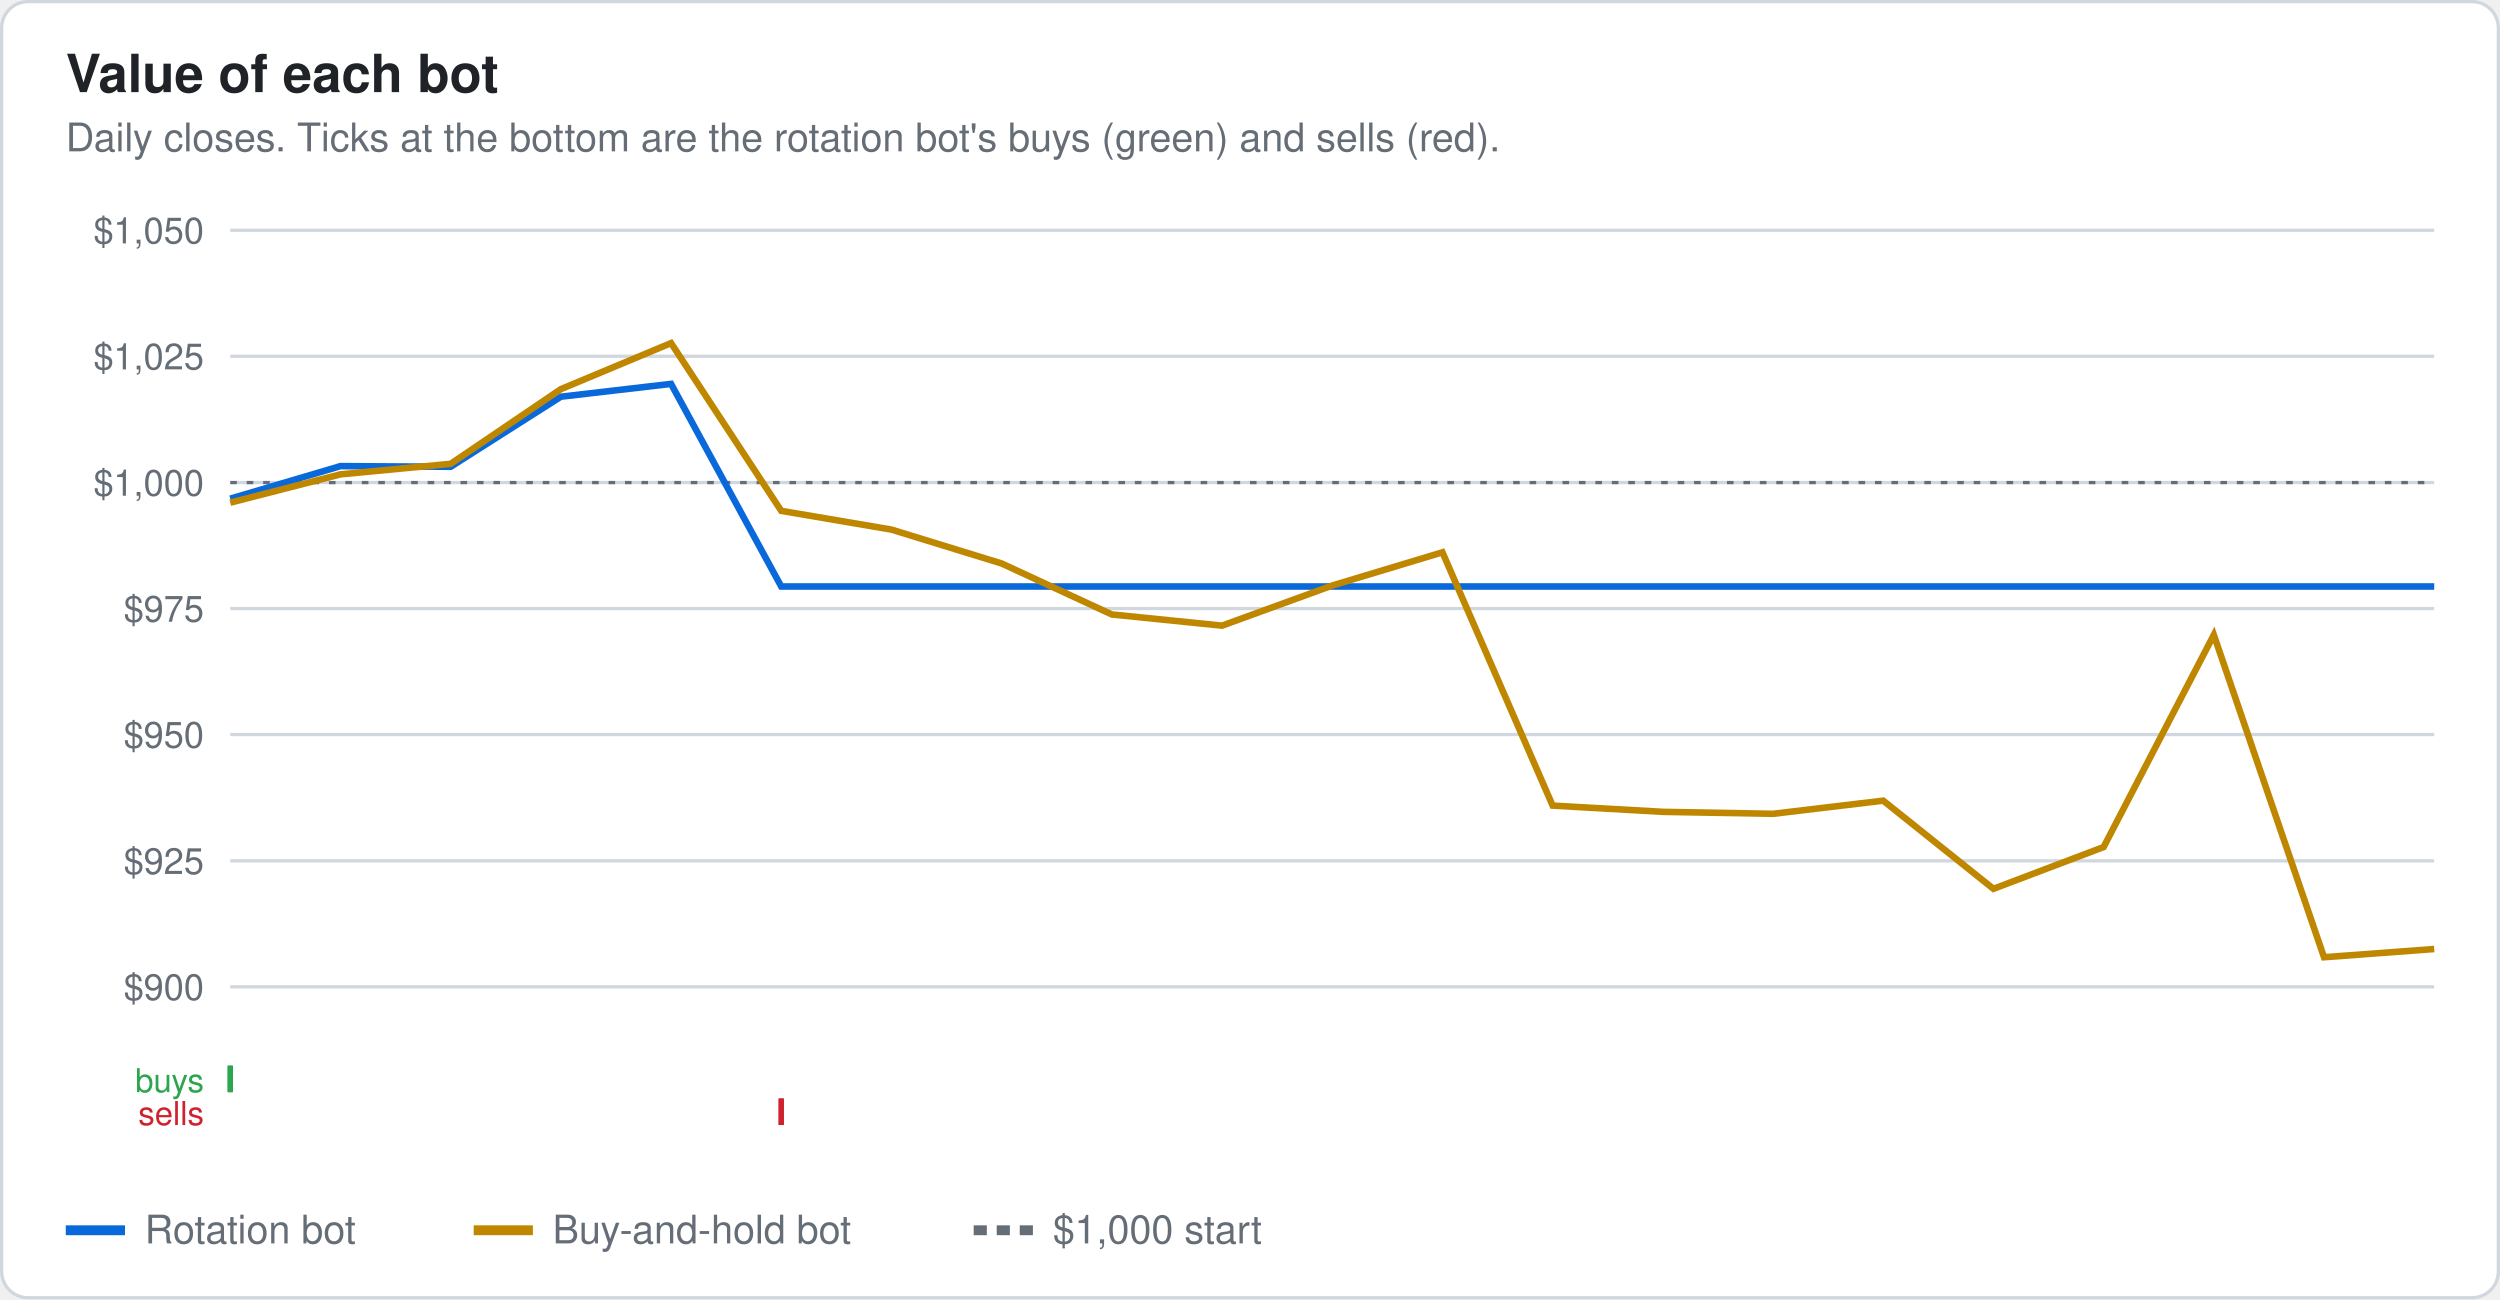
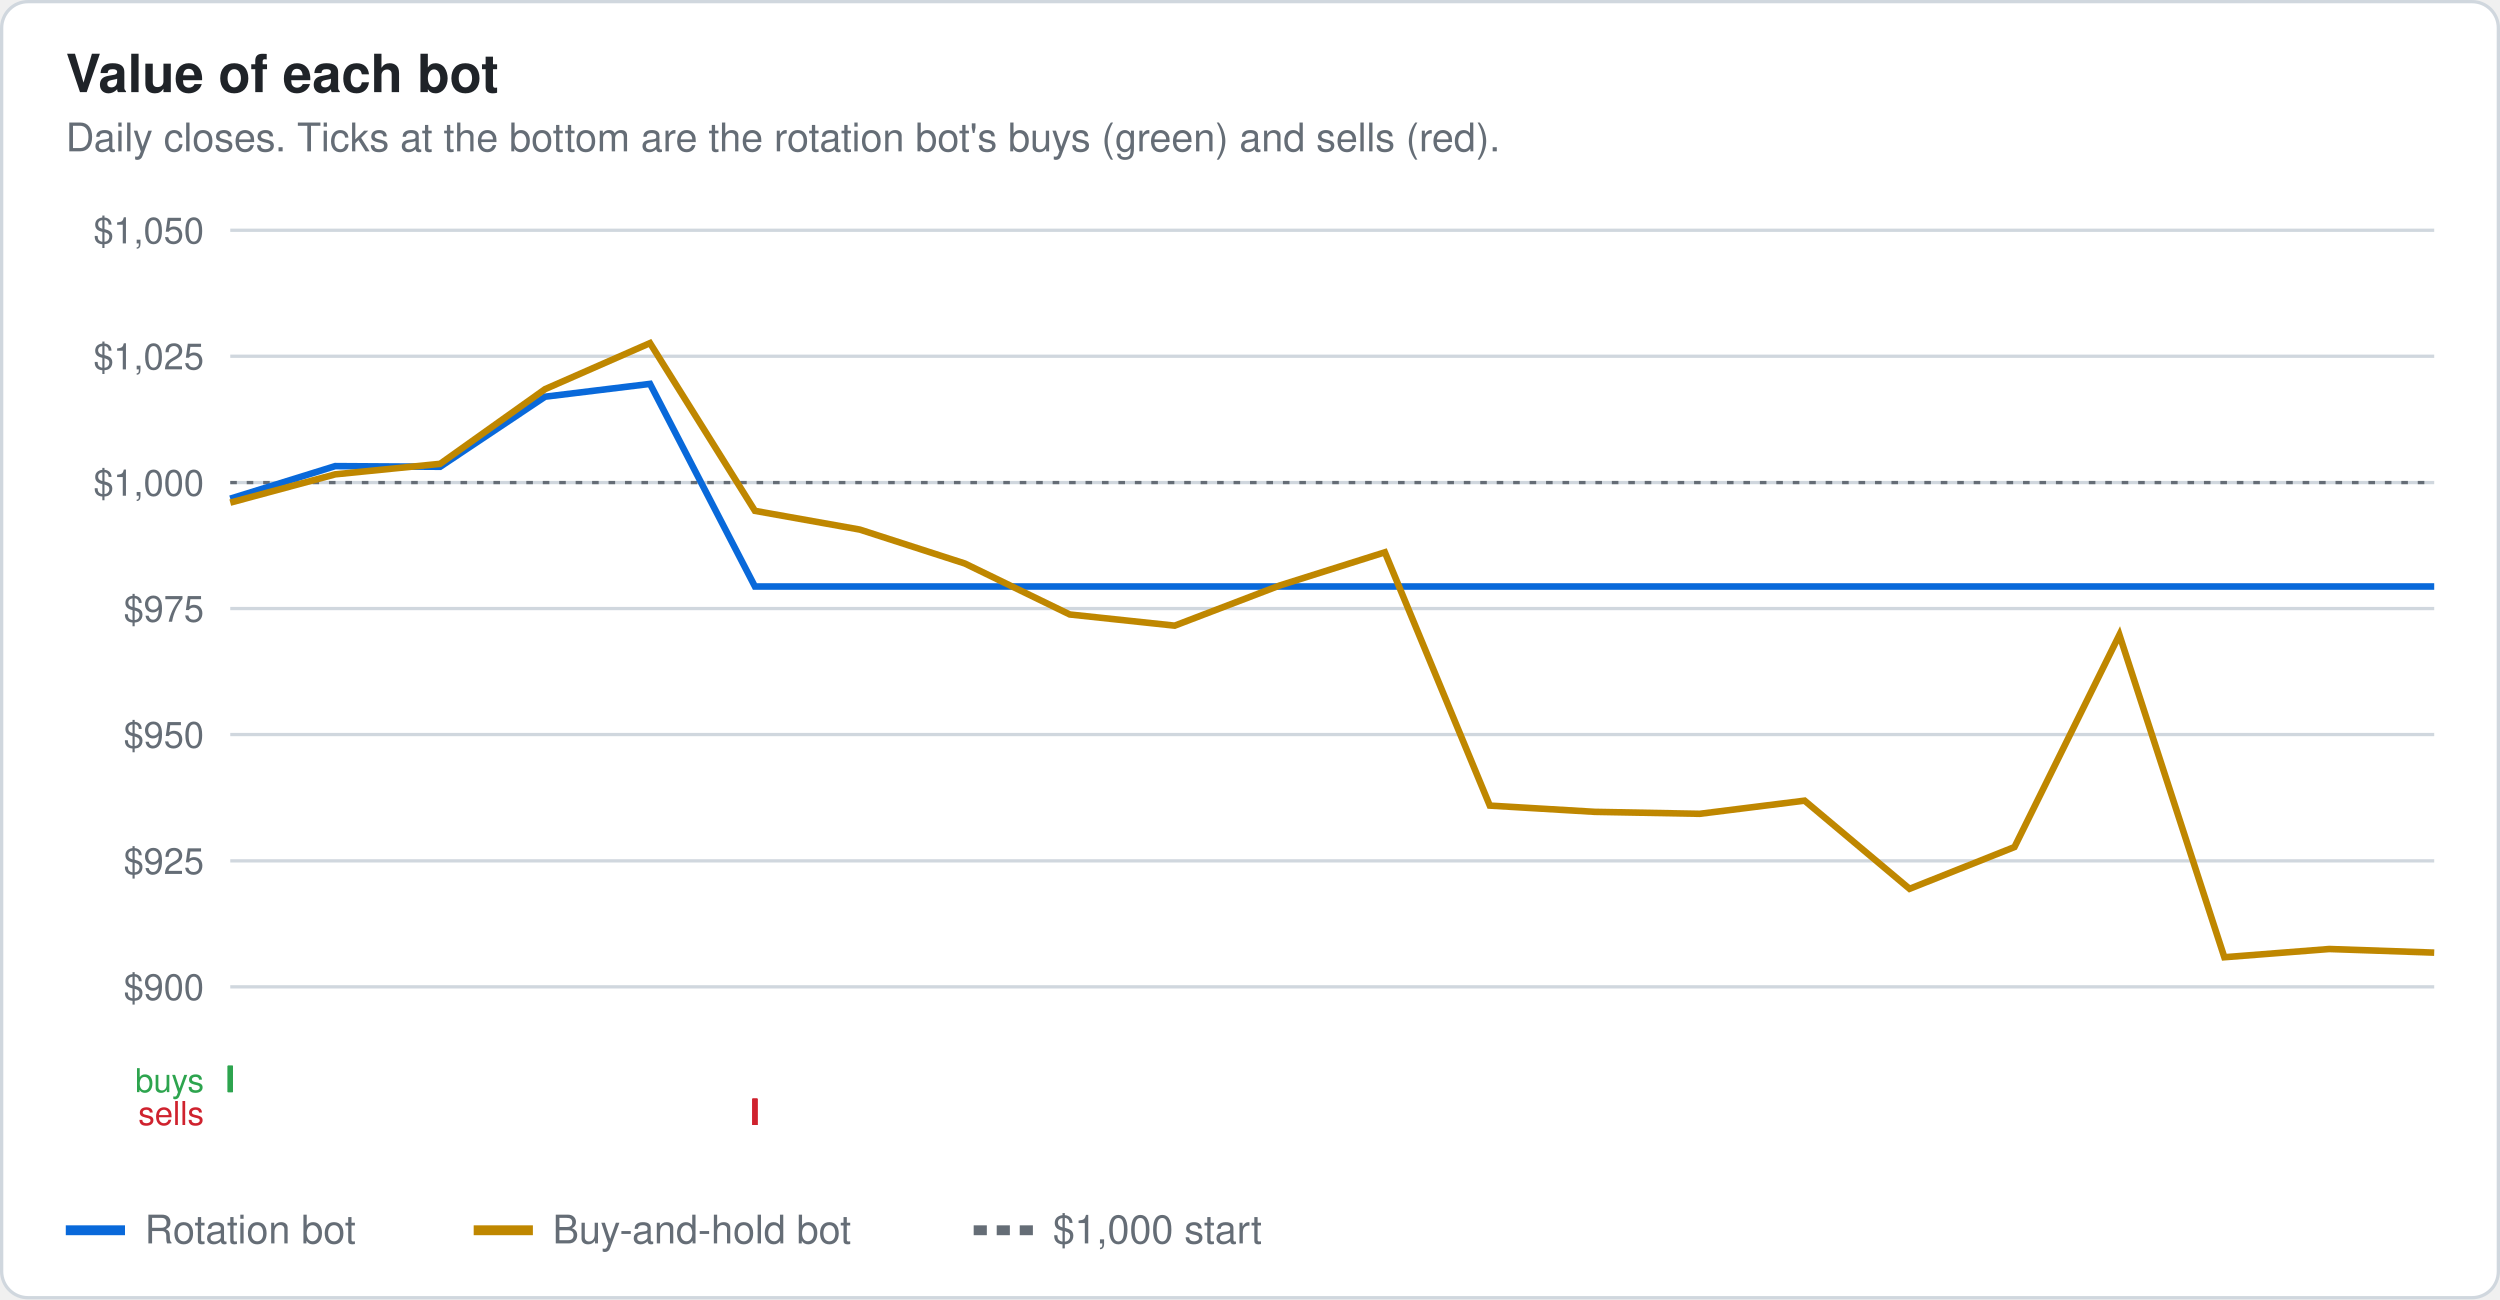
<svg xmlns="http://www.w3.org/2000/svg" width="760" height="395" viewBox="0 0 760 395" font-family="Helvetica, Arial, sans-serif">
  <rect x="0.5" y="0.5" width="759" height="394" rx="8" fill="#ffffff" stroke="#d0d7de" />
  <text x="20" y="28" font-size="16" font-weight="bold" fill="#1f2328">Value of each bot</text>
  <text x="20" y="46" font-size="12" fill="#656d76">Daily closes. Ticks at the bottom are the rotation bot's buys (green) and sells (red).</text>
  <line x1="70" y1="300.0" x2="740" y2="300.0" stroke="#d0d7de" />
  <text x="62" y="304.0" font-size="11" text-anchor="end" fill="#656d76">$900</text>
  <line x1="70" y1="261.7" x2="740" y2="261.7" stroke="#d0d7de" />
  <text x="62" y="265.7" font-size="11" text-anchor="end" fill="#656d76">$925</text>
  <line x1="70" y1="223.3" x2="740" y2="223.3" stroke="#d0d7de" />
  <text x="62" y="227.3" font-size="11" text-anchor="end" fill="#656d76">$950</text>
  <line x1="70" y1="185.0" x2="740" y2="185.0" stroke="#d0d7de" />
  <text x="62" y="189.0" font-size="11" text-anchor="end" fill="#656d76">$975</text>
  <line x1="70" y1="146.7" x2="740" y2="146.7" stroke="#d0d7de" />
  <text x="62" y="150.7" font-size="11" text-anchor="end" fill="#656d76">$1,000</text>
  <line x1="70" y1="108.3" x2="740" y2="108.3" stroke="#d0d7de" />
  <text x="62" y="112.3" font-size="11" text-anchor="end" fill="#656d76">$1,025</text>
  <line x1="70" y1="70.0" x2="740" y2="70.0" stroke="#d0d7de" />
  <text x="62" y="74.0" font-size="11" text-anchor="end" fill="#656d76">$1,050</text>
  <line x1="70" y1="146.7" x2="740" y2="146.7" stroke="#656d76" stroke-dasharray="2 3" />
-   <polyline points="70.0,151.6 103.5,141.7 137.0,141.9 170.5,120.6 204.0,116.7 237.5,178.3 271.0,178.3 304.5,178.3 338.0,178.3 371.5,178.3 405.0,178.3 438.5,178.3 472.0,178.3 505.5,178.3 539.0,178.3 572.5,178.3 606.0,178.3 639.5,178.3 673.0,178.3 706.5,178.3 740.0,178.3" fill="none" stroke="#0969da" stroke-width="2" />
-   <polyline points="70.0,152.8 103.5,144.2 137.0,141.0 170.5,118.3 204.0,104.3 237.5,155.3 271.0,161.0 304.5,171.3 338.0,186.8 371.5,190.2 405.0,178.0 438.5,167.9 472.0,244.9 505.5,246.8 539.0,247.4 572.5,243.4 606.0,270.2 639.5,257.5 673.0,193.0 706.5,291.0 740.0,288.5" fill="none" stroke="#bf8700" stroke-width="2" />
+   <polyline points="70.0,151.6 101.9,141.7 133.8,141.9 165.7,120.6 197.6,116.7 229.5,178.3 261.4,178.3 293.3,178.3 325.2,178.3 357.1,178.3 389.0,178.3 421.0,178.3 452.9,178.3 484.8,178.3 516.7,178.3 548.6,178.3 580.5,178.3 612.4,178.3 644.3,178.3 676.2,178.3 708.1,178.3 740.0,178.3" fill="none" stroke="#0969da" stroke-width="2" />
+   <polyline points="70.0,152.8 101.9,144.2 133.8,141.0 165.7,118.3 197.6,104.3 229.5,155.3 261.4,161.0 293.3,171.3 325.2,186.8 357.1,190.2 389.0,178.0 421.0,167.9 452.9,244.9 484.8,246.8 516.7,247.4 548.6,243.4 580.5,270.2 612.4,257.5 644.3,193.0 676.2,291.0 708.1,288.5 740.0,289.6" fill="none" stroke="#bf8700" stroke-width="2" />
  <line x1="70.0" y1="324" x2="70.0" y2="332" stroke="#2da44e" stroke-width="1.5" />
  <line x1="70.0" y1="324" x2="70.0" y2="332" stroke="#2da44e" stroke-width="1.5" />
  <line x1="70.0" y1="324" x2="70.0" y2="332" stroke="#2da44e" stroke-width="1.5" />
  <line x1="70.0" y1="324" x2="70.0" y2="332" stroke="#2da44e" stroke-width="1.5" />
-   <line x1="237.5" y1="334" x2="237.5" y2="342" stroke="#cf222e" stroke-width="1.5" />
-   <line x1="237.5" y1="334" x2="237.5" y2="342" stroke="#cf222e" stroke-width="1.5" />
-   <line x1="237.5" y1="334" x2="237.5" y2="342" stroke="#cf222e" stroke-width="1.5" />
-   <line x1="237.5" y1="334" x2="237.5" y2="342" stroke="#cf222e" stroke-width="1.5" />
+   <line x1="229.5" y1="334" x2="229.5" y2="342" stroke="#cf222e" stroke-width="1.5" />
+   <line x1="229.5" y1="334" x2="229.5" y2="342" stroke="#cf222e" stroke-width="1.5" />
+   <line x1="229.5" y1="334" x2="229.5" y2="342" stroke="#cf222e" stroke-width="1.5" />
+   <line x1="229.5" y1="334" x2="229.5" y2="342" stroke="#cf222e" stroke-width="1.5" />
  <text x="62" y="332" font-size="10" text-anchor="end" fill="#2da44e">buys</text>
  <text x="62" y="342" font-size="10" text-anchor="end" fill="#cf222e">sells</text>
  <line x1="20" y1="374" x2="38" y2="374" stroke="#0969da" stroke-width="3" />
  <text x="44" y="378" font-size="12" fill="#656d76">Rotation bot</text>
  <line x1="144" y1="374" x2="162" y2="374" stroke="#bf8700" stroke-width="3" />
  <text x="168" y="378" font-size="12" fill="#656d76">Buy-and-hold bot</text>
  <line x1="296" y1="374" x2="314" y2="374" stroke="#656d76" stroke-width="3" stroke-dasharray="4 3" />
  <text x="320" y="378" font-size="12" fill="#656d76">$1,000 start</text>
</svg>
